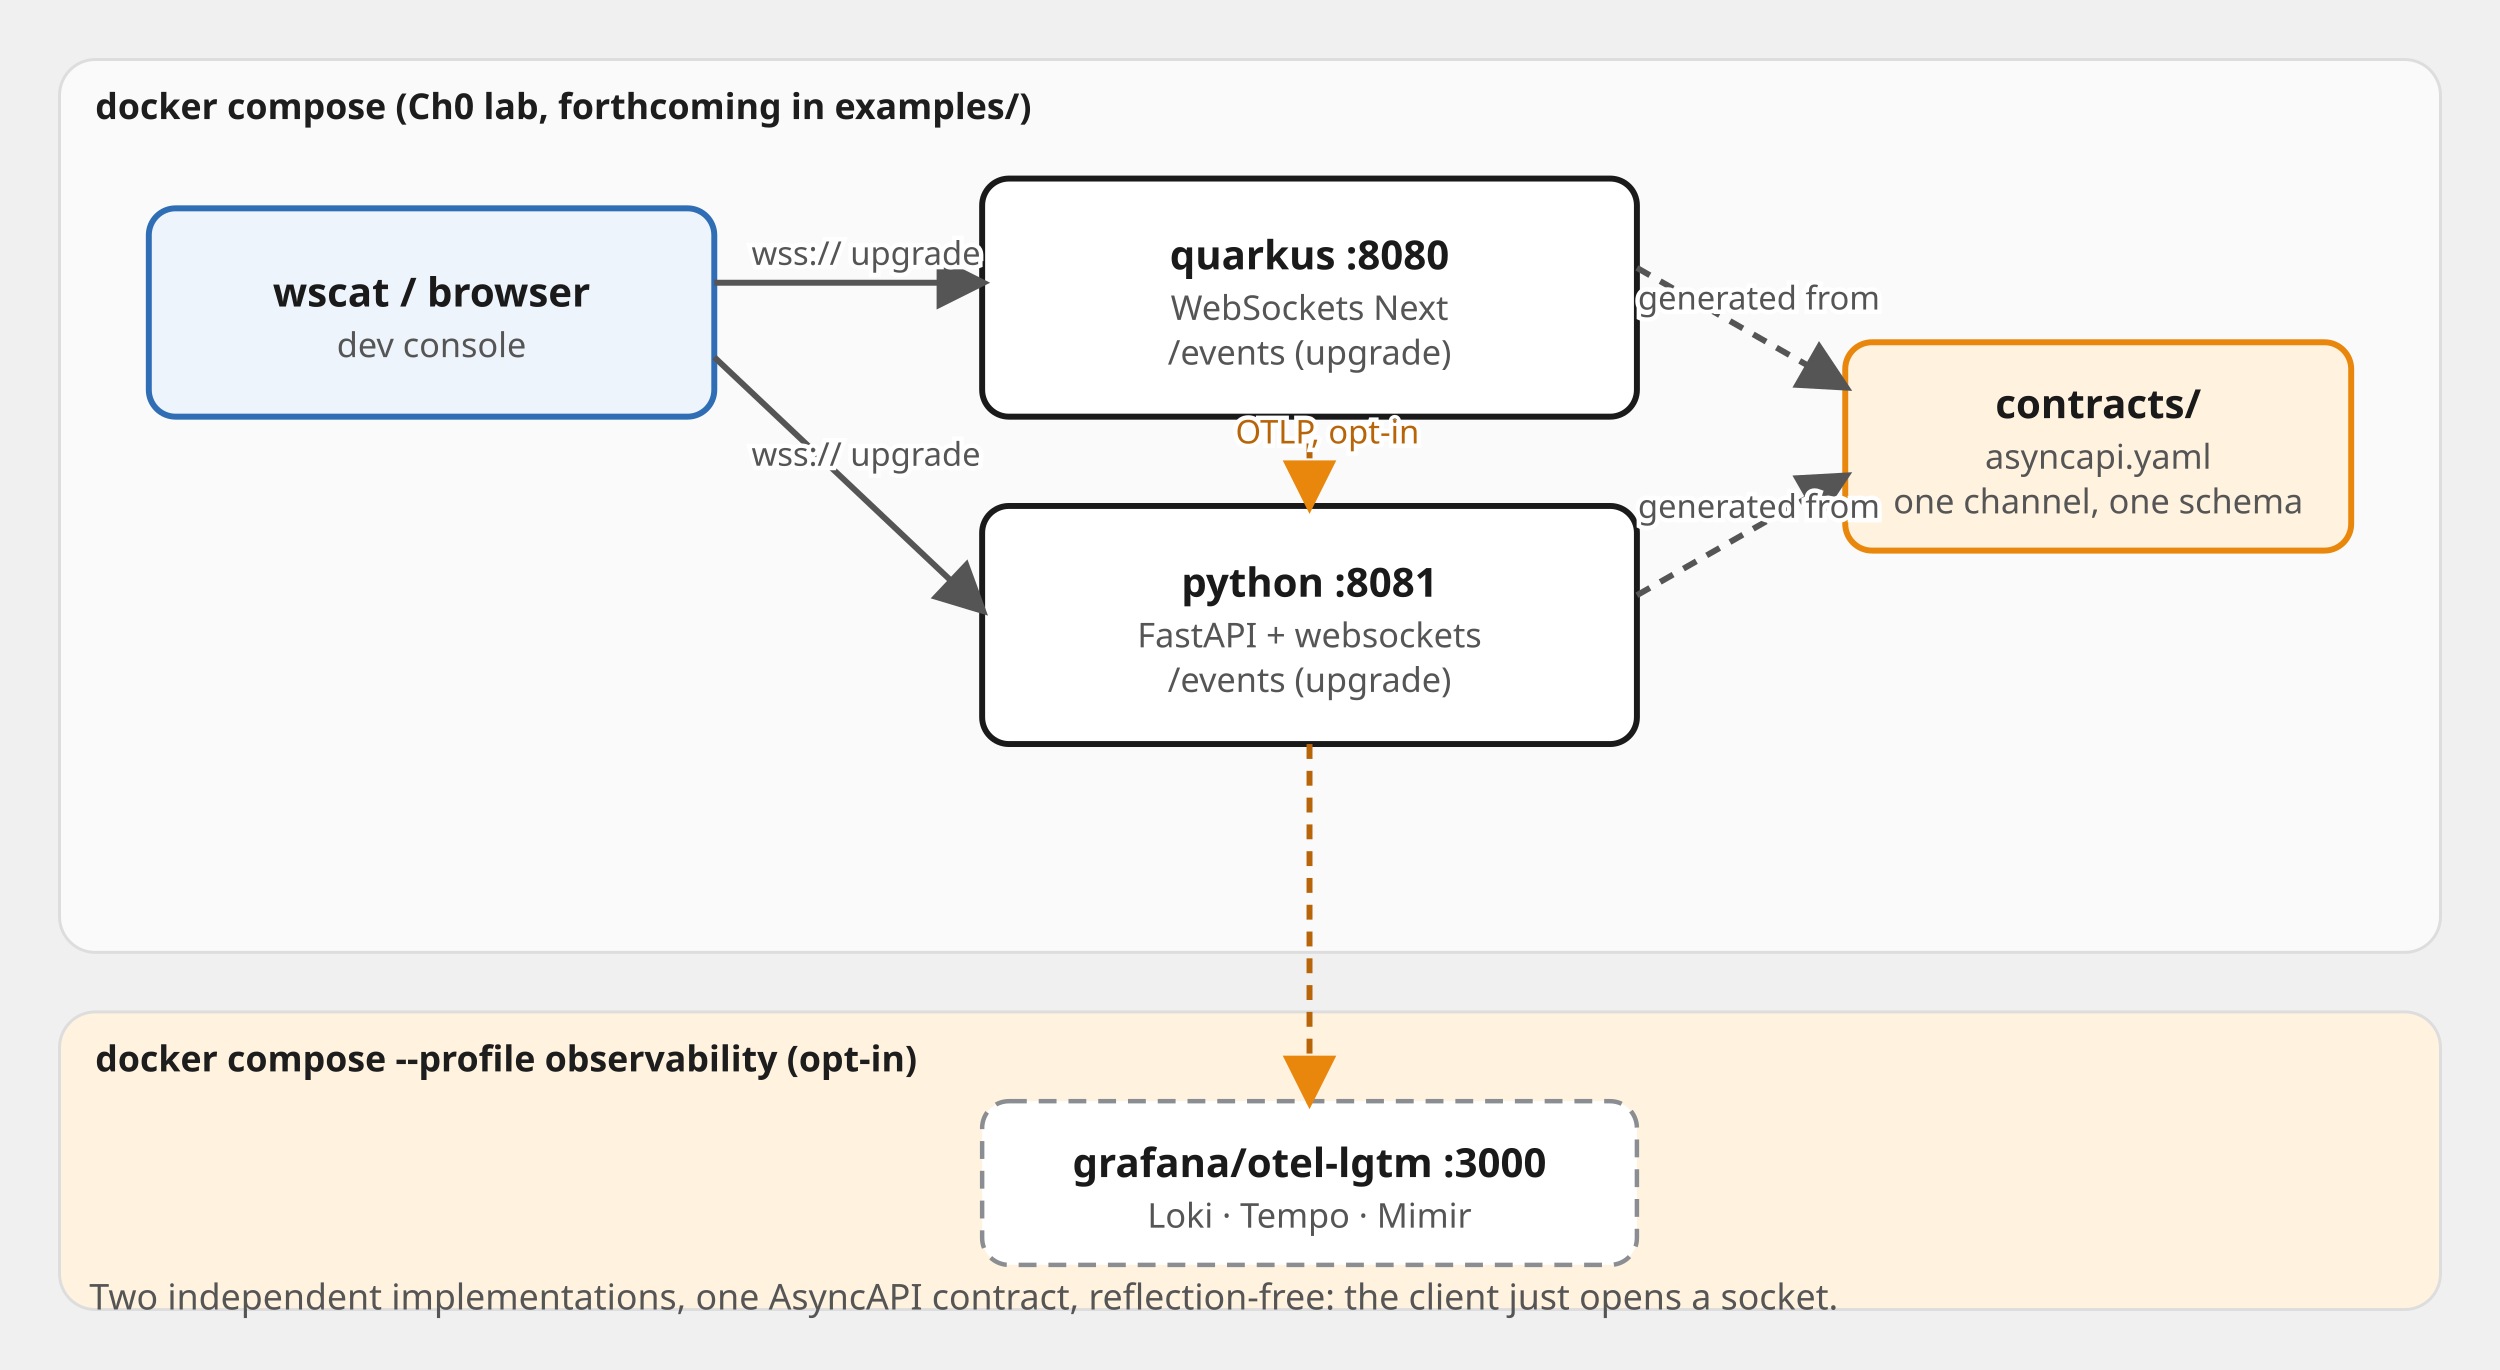
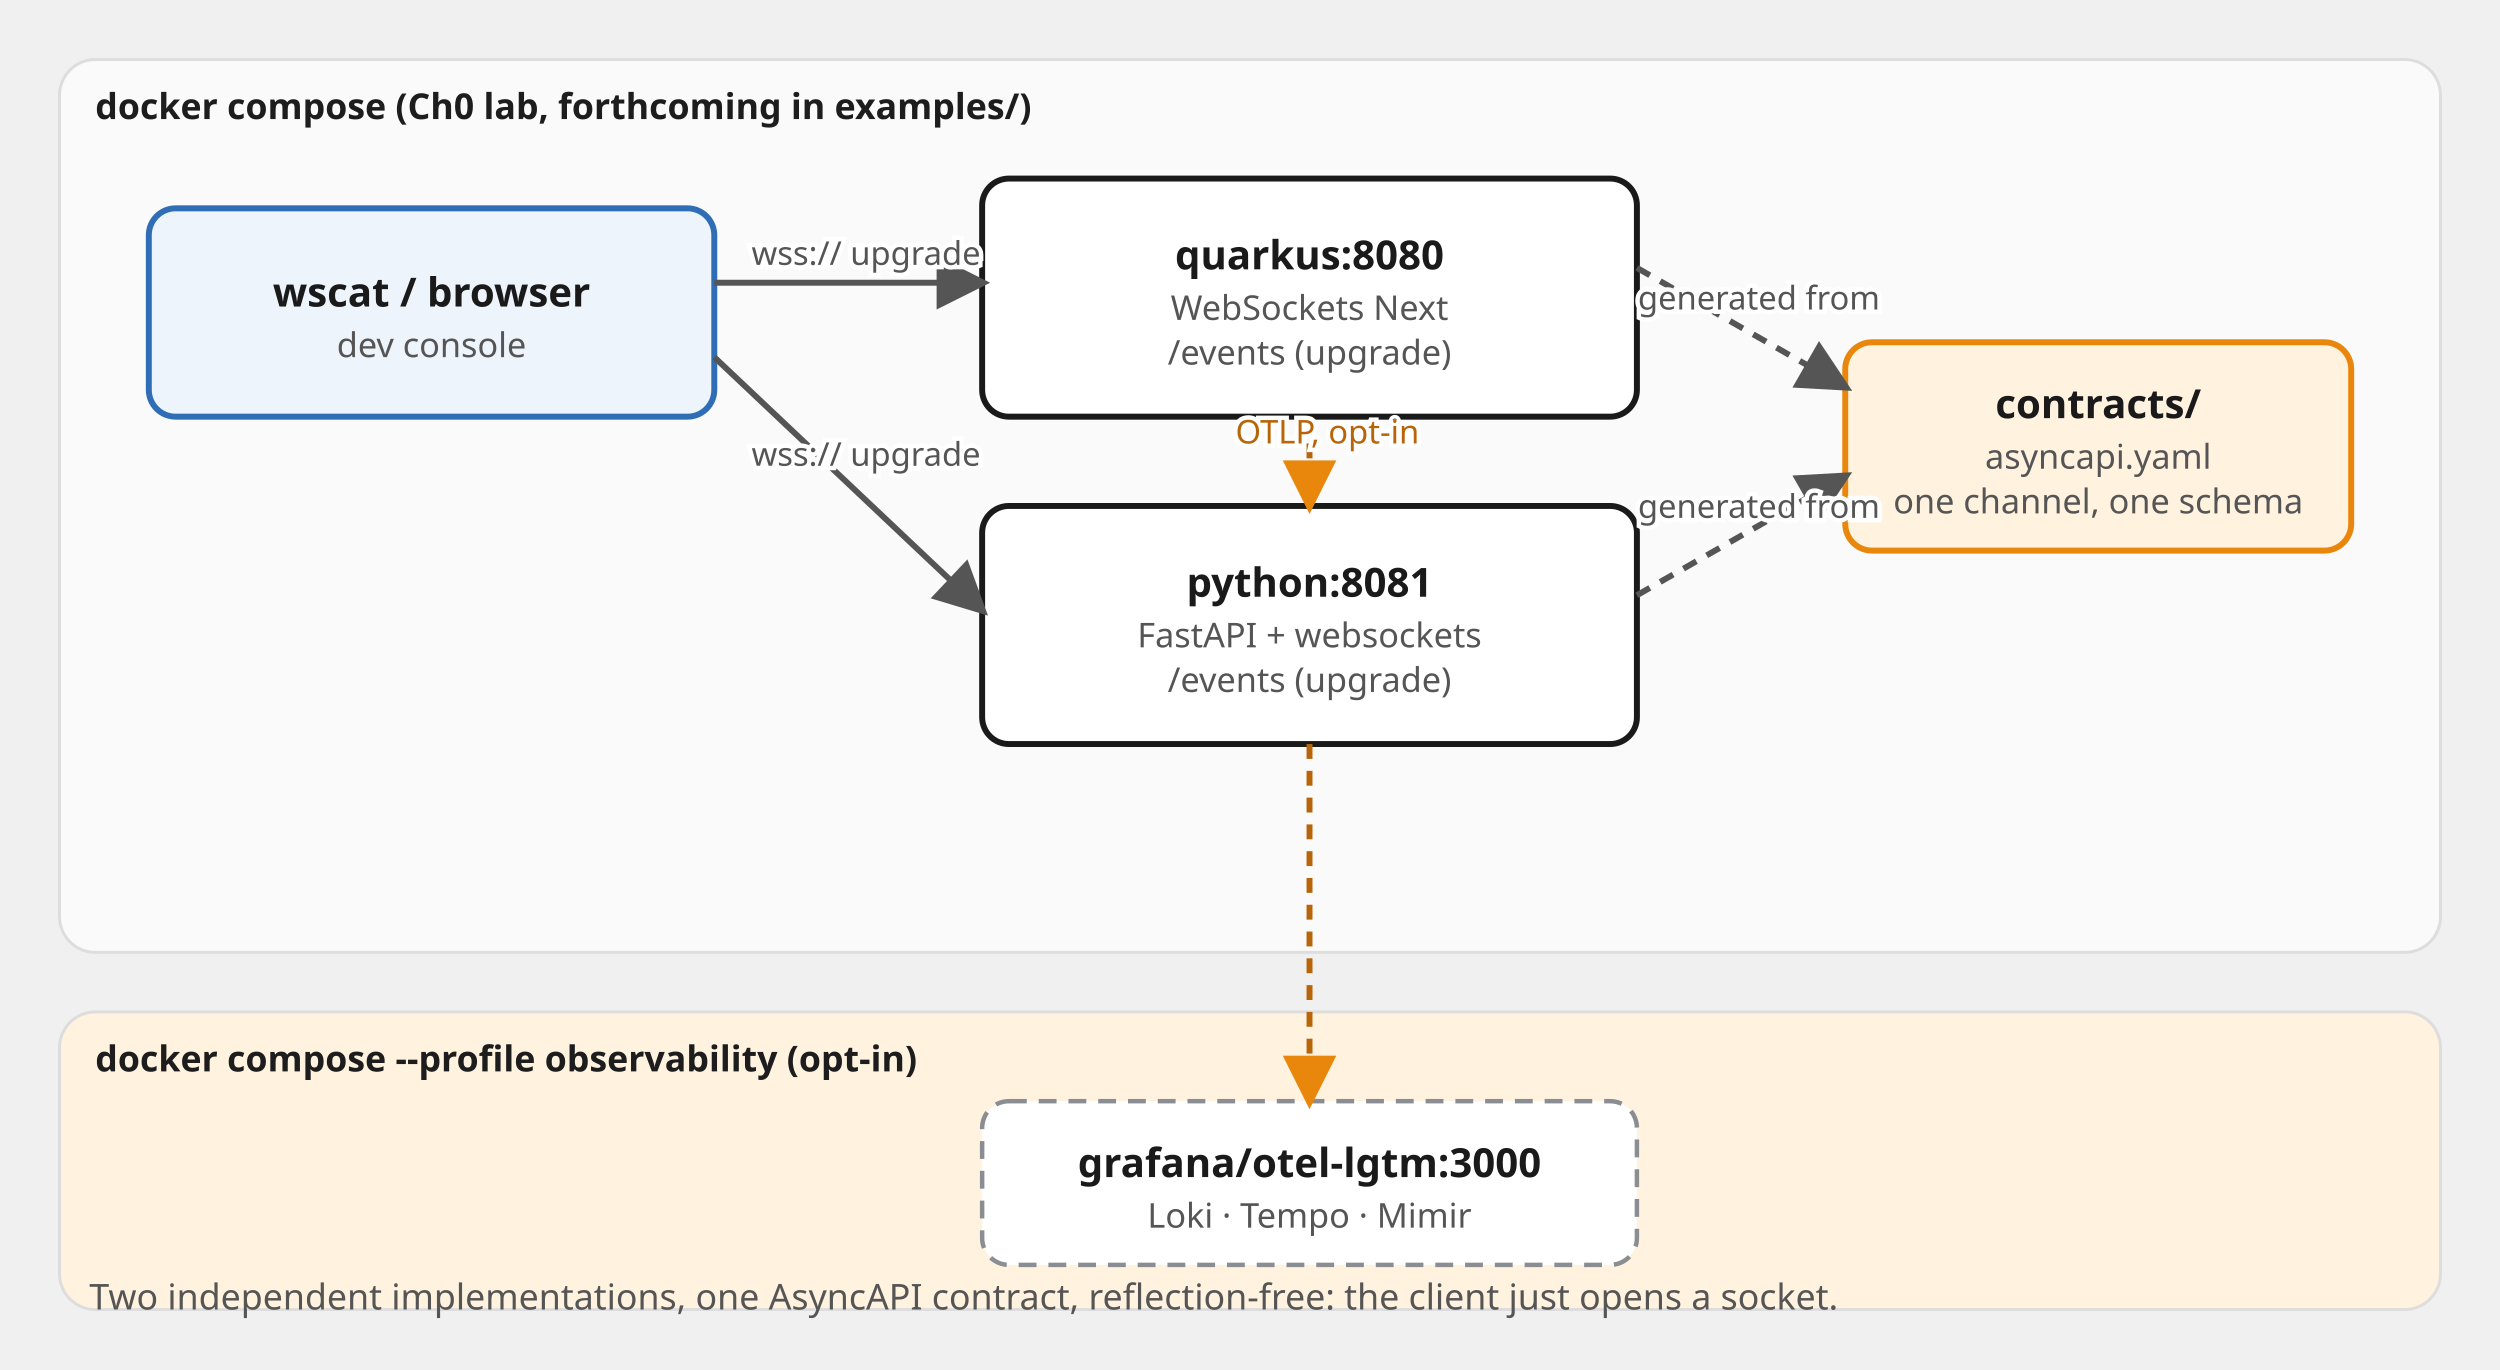
<svg xmlns="http://www.w3.org/2000/svg" viewBox="0 0 840 460" font-family="'Red Hat Text', system-ui, sans-serif" role="img">
  <defs>
    <marker id="a" viewBox="0 0 10 10" refX="8.5" refY="5" markerWidth="9" markerHeight="9" orient="auto-start-reverse">
      <path d="M0,0 L10,5 L0,10 z" fill="#555" />
    </marker>
    <marker id="am" viewBox="0 0 10 10" refX="8.5" refY="5" markerWidth="9" markerHeight="9" orient="auto-start-reverse">
      <path d="M0,0 L10,5 L0,10 z" fill="#e8870c" />
    </marker>
  </defs>
  <rect x="20" y="20" width="800" height="300" rx="12" fill="#fafafa" stroke="#ddd" />
  <text x="32" y="40" font-size="12" font-weight="700" fill="#1d1d1d">docker compose (Ch0 lab, forthcoming in examples/)</text>
  <rect x="20" y="340" width="800" height="100" rx="12" fill="#fff3e0" stroke="#ddd" />
  <text x="32" y="360" font-size="12" font-weight="700" fill="#1d1d1d">docker compose --profile observability (opt-in)</text>
  <rect x="50" y="70" width="190" height="70" rx="9" fill="#eef4fb" stroke="#2f6db5" stroke-width="2" />
  <text x="145.0" y="103.0" font-size="13.5" font-weight="700" fill="#1a1a1a" text-anchor="middle">wscat / browser</text>
  <text x="145.0" y="120.0" font-size="11.5" fill="#555555" text-anchor="middle">dev console</text>
  <rect x="330" y="60" width="220" height="80" rx="9" fill="#ffffff" stroke="#1a1a1a" stroke-width="2" />
-   <text x="440.0" y="90.5" font-size="13.5" font-weight="700" fill="#1a1a1a" text-anchor="middle">quarkus :8080</text>
+   <text x="440.0" y="90.5" font-size="13.5" font-weight="700" fill="#1a1a1a" text-anchor="middle">quarkus:8080</text>
  <text x="440.0" y="107.5" font-size="11.5" fill="#555555" text-anchor="middle">WebSockets Next</text>
  <text x="440.0" y="122.5" font-size="11.5" fill="#555555" text-anchor="middle">/events (upgrade)</text>
  <rect x="330" y="170" width="220" height="80" rx="9" fill="#ffffff" stroke="#1a1a1a" stroke-width="2" />
-   <text x="440.0" y="200.5" font-size="13.5" font-weight="700" fill="#1a1a1a" text-anchor="middle">python :8081</text>
+   <text x="440.0" y="200.5" font-size="13.5" font-weight="700" fill="#1a1a1a" text-anchor="middle">python:8081</text>
  <text x="440.0" y="217.5" font-size="11.5" fill="#555555" text-anchor="middle">FastAPI + websockets</text>
  <text x="440.0" y="232.5" font-size="11.5" fill="#555555" text-anchor="middle">/events (upgrade)</text>
  <rect x="620" y="115" width="170" height="70" rx="9" fill="#fff3e0" stroke="#e8870c" stroke-width="2" />
  <text x="705.0" y="140.5" font-size="13.5" font-weight="700" fill="#1a1a1a" text-anchor="middle">contracts/</text>
  <text x="705.0" y="157.5" font-size="11.5" fill="#555555" text-anchor="middle">asyncapi.yaml</text>
  <text x="705.0" y="172.5" font-size="11.5" fill="#555555" text-anchor="middle">one channel, one schema</text>
  <rect x="330" y="370" width="220" height="55" rx="9" fill="#ffffff" stroke="#8a8d91" stroke-width="1.5" stroke-dasharray="6 4" />
-   <text x="440.0" y="395.5" font-size="13.5" font-weight="700" fill="#1a1a1a" text-anchor="middle">grafana/otel-lgtm :3000</text>
+   <text x="440.0" y="395.5" font-size="13.5" font-weight="700" fill="#1a1a1a" text-anchor="middle">grafana/otel-lgtm:3000</text>
  <text x="440.0" y="412.5" font-size="11.5" fill="#555555" text-anchor="middle">Loki · Tempo · Mimir</text>
  <path d="M240,95 L330,95" fill="none" stroke="#555" stroke-width="2" marker-end="url(#a)" />
  <text x="291.0" y="89.0" font-size="11" fill="#ffffff" stroke="#ffffff" stroke-width="3" paint-order="stroke" text-anchor="middle">wss:// upgrade</text>
  <text x="291.0" y="89.0" font-size="11" fill="#555" text-anchor="middle">wss:// upgrade</text>
  <path d="M240,120 L330,205" fill="none" stroke="#555" stroke-width="2" marker-end="url(#a)" />
  <text x="291.0" y="156.5" font-size="11" fill="#ffffff" stroke="#ffffff" stroke-width="3" paint-order="stroke" text-anchor="middle">wss:// upgrade</text>
  <text x="291.0" y="156.5" font-size="11" fill="#555" text-anchor="middle">wss:// upgrade</text>
  <path d="M550,90 L620,130" fill="none" stroke="#555" stroke-width="2" stroke-dasharray="5 4" marker-end="url(#a)" />
  <text x="591.0" y="104.0" font-size="11" fill="#ffffff" stroke="#ffffff" stroke-width="3" paint-order="stroke" text-anchor="middle">generated from</text>
  <text x="591.0" y="104.0" font-size="11" fill="#555" text-anchor="middle">generated from</text>
  <path d="M550,200 L620,160" fill="none" stroke="#555" stroke-width="2" stroke-dasharray="5 4" marker-end="url(#a)" />
  <text x="591.0" y="174.0" font-size="11" fill="#ffffff" stroke="#ffffff" stroke-width="3" paint-order="stroke" text-anchor="middle">generated from</text>
  <text x="591.0" y="174.0" font-size="11" fill="#555" text-anchor="middle">generated from</text>
  <path d="M440,140 L440,170" fill="none" stroke="#b8650a" stroke-width="2" stroke-dasharray="5 4" marker-end="url(#am)" />
  <text x="446.0" y="149.0" font-size="11" fill="#ffffff" stroke="#ffffff" stroke-width="3" paint-order="stroke" text-anchor="middle">OTLP, opt-in</text>
  <text x="446.0" y="149.0" font-size="11" fill="#b8650a" text-anchor="middle">OTLP, opt-in</text>
  <path d="M440,250 L440,370" fill="none" stroke="#b8650a" stroke-width="2" stroke-dasharray="5 4" marker-end="url(#am)" />
  <text x="30" y="440" font-size="12" fill="#555555" text-anchor="start">Two independent implementations, one AsyncAPI contract, reflection-free: the client just opens a socket.</text>
</svg>
